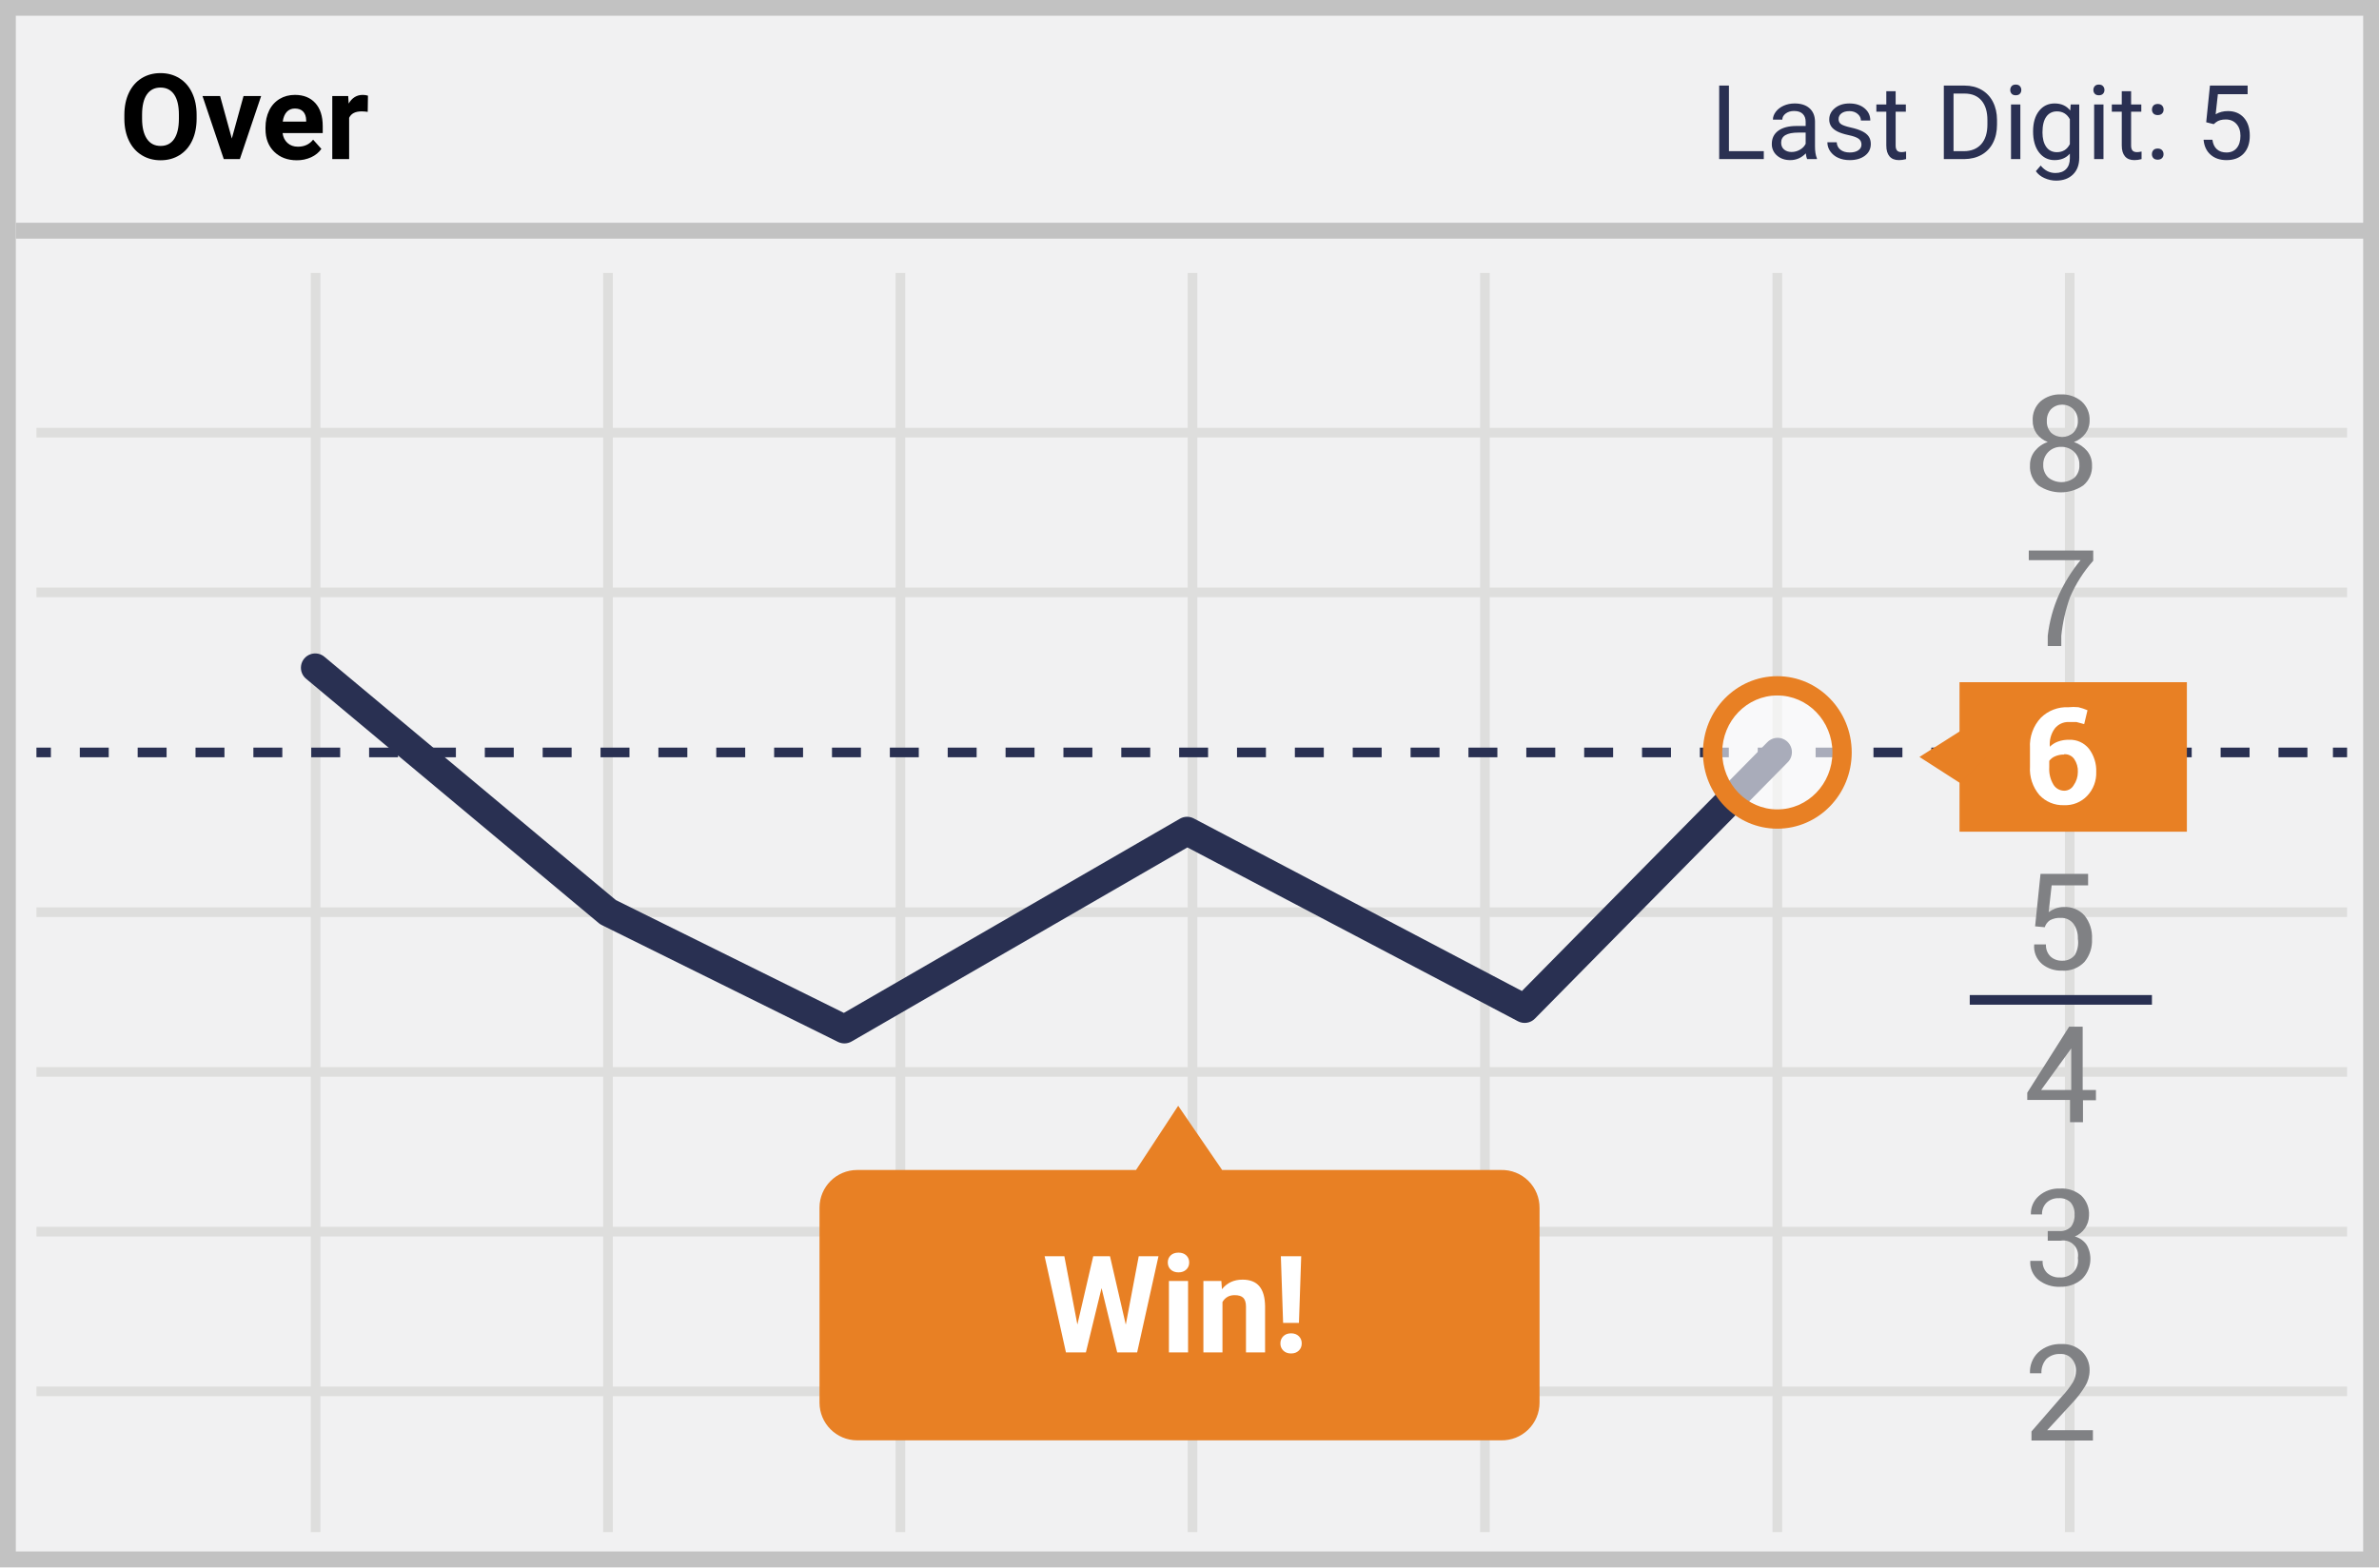
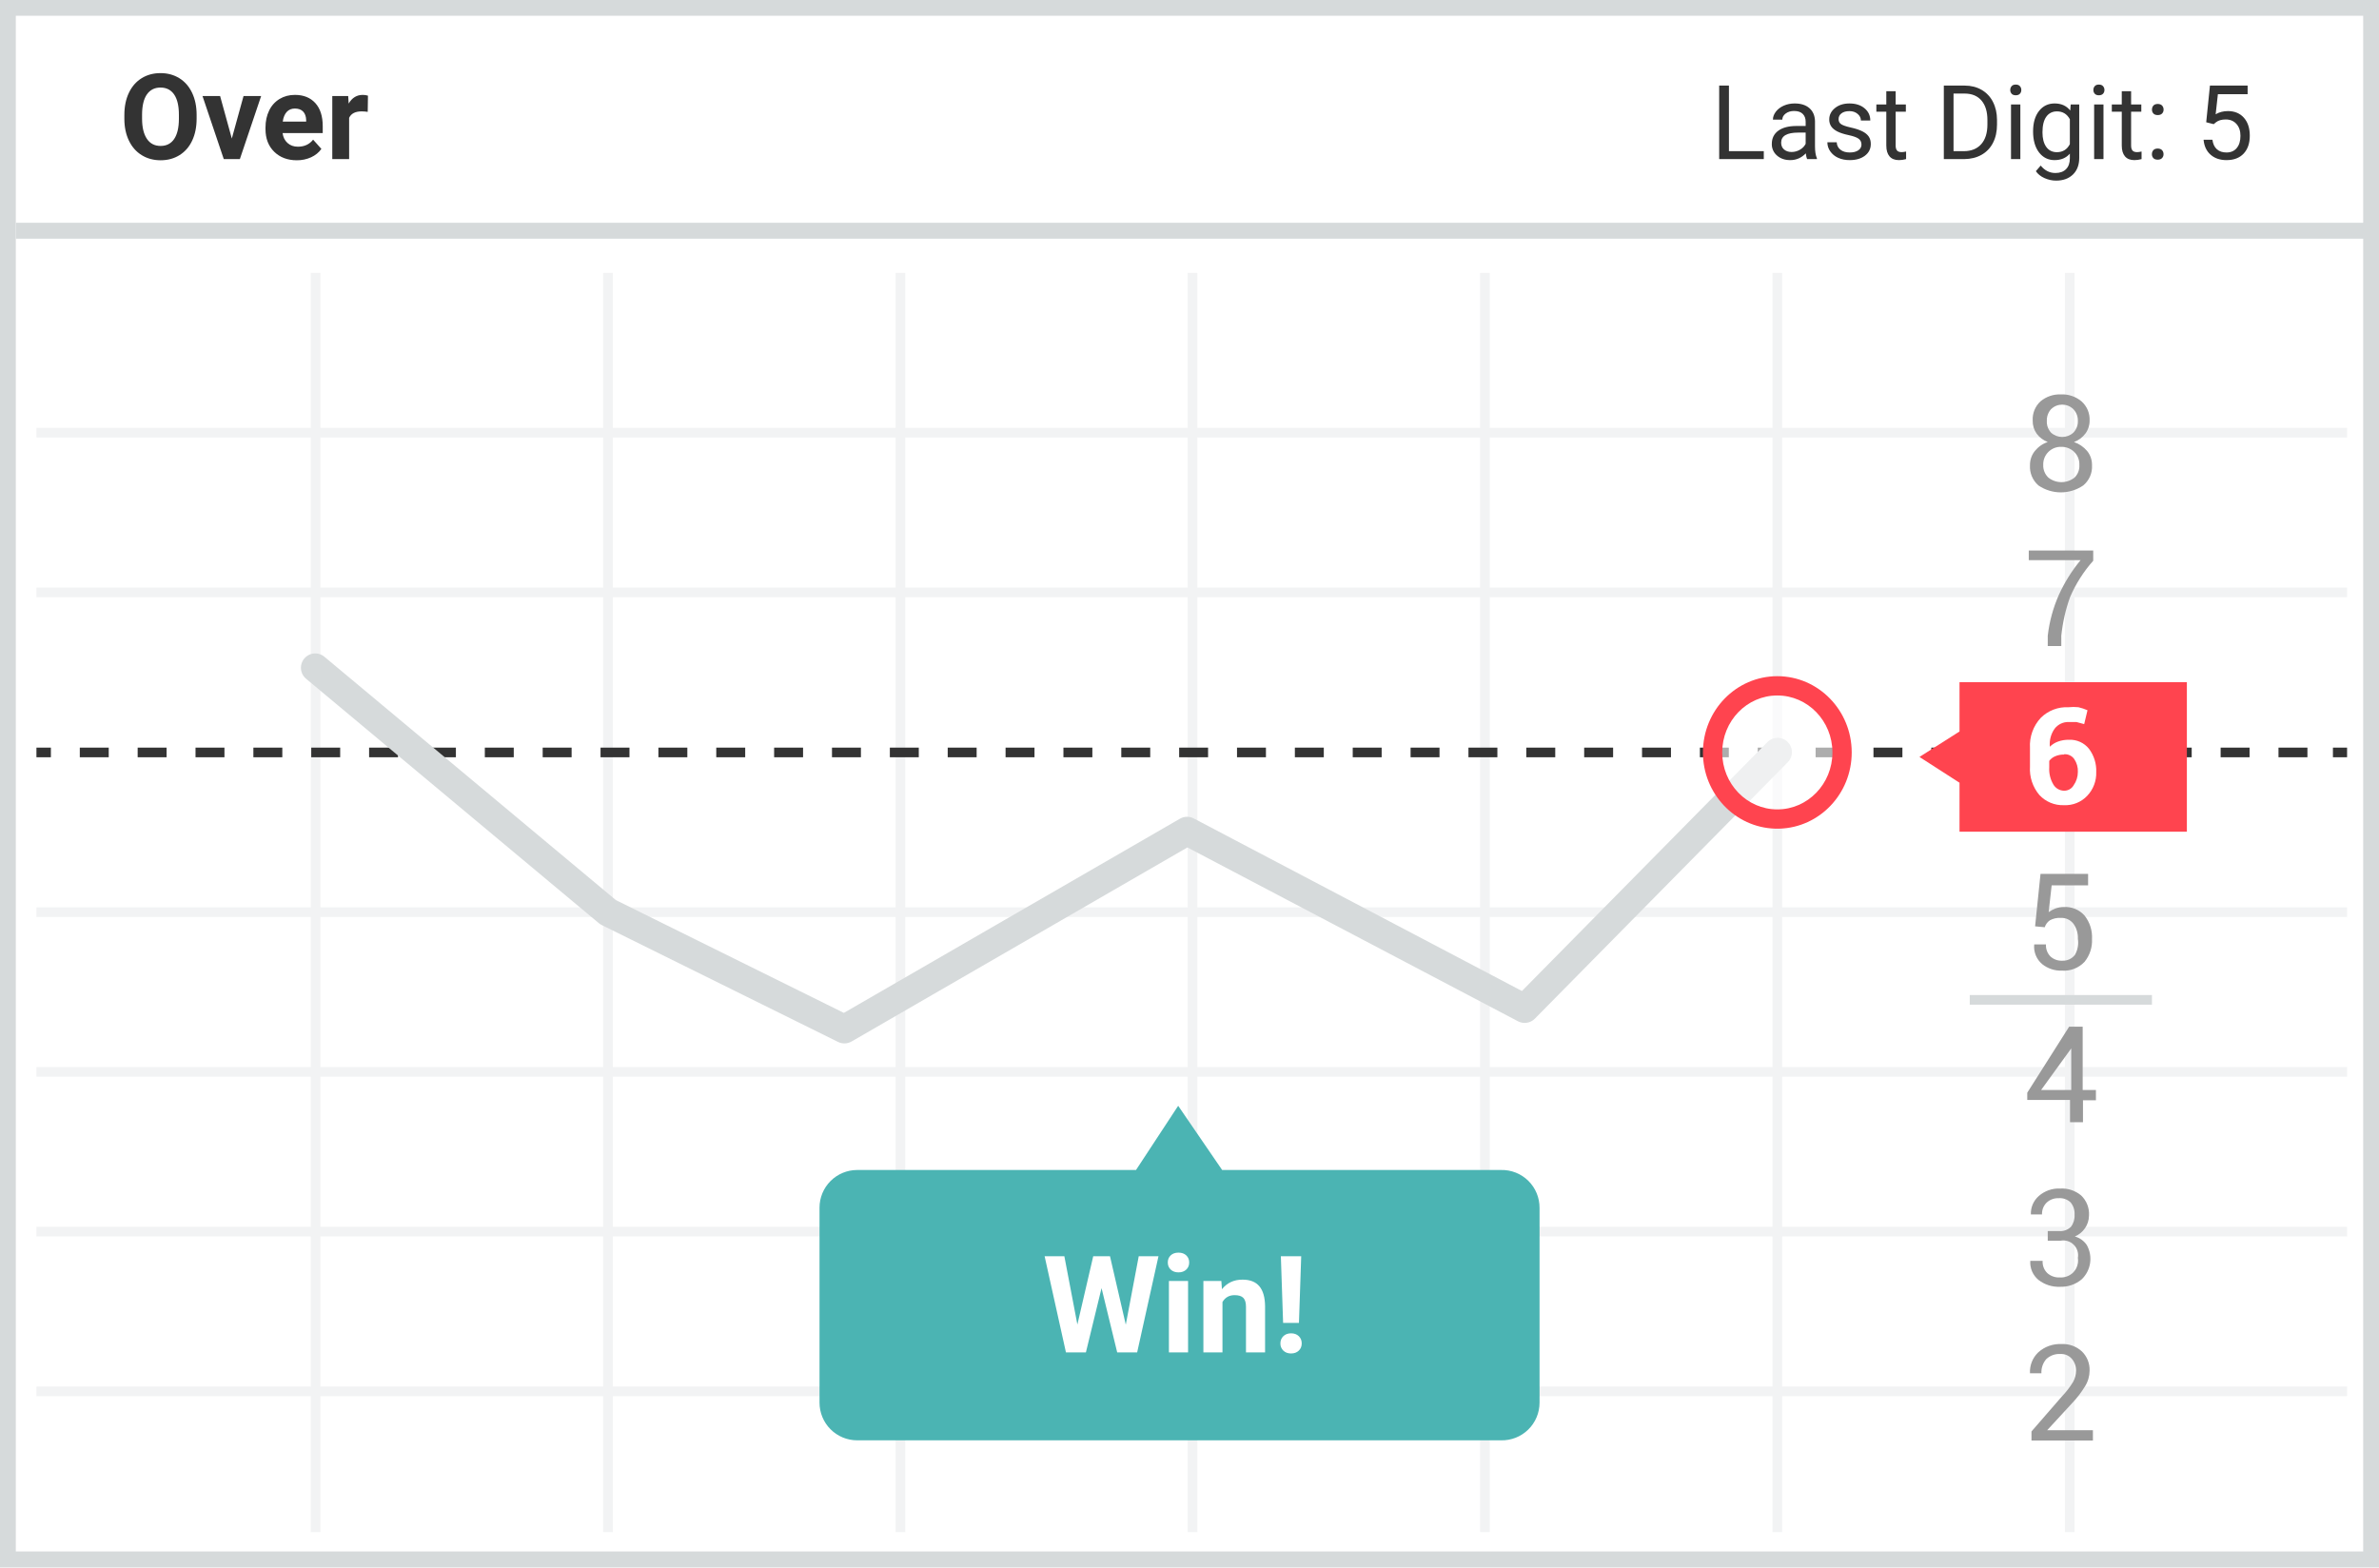
- <svg xmlns="http://www.w3.org/2000/svg" width="299" height="197">
-   <g fill-rule="nonzero" fill="none">
-     <path fill="#F1F1F2" d="M0 0h299v197H0z" />
-     <path d="M1.987 1.98v193.04h295.026V1.98H1.987zM299 0v197H0V0h299z" fill="#C2C2C2" />
-     <path d="M4.58 54.993v-1.212h290.408v1.212H4.58zm0 20.08V73.86h290.408v1.212H4.58zm0 60.274v-1.212h290.408v1.212H4.58zm0 20.078v-1.212h290.408v1.212H4.58zm0 20.08v-1.213h290.408v1.212H4.58zM39.059 34.307h1.212V192.59h-1.212V34.308zm36.75 0h1.212V192.59H75.81V34.308zm36.75 0h1.213V192.59h-1.212V34.308zm36.713 0h1.212V192.59h-1.212V34.308zm36.751 0h1.212V192.59h-1.212V34.308zm36.75 0h1.213V192.59h-1.213V34.308zm36.751 0h1.212V192.59h-1.212V34.308zM4.58 115.268v-1.212h290.408v1.212H4.58z" fill="#DEDEDD" />
-     <path fill="#293052" d="M4.58 95.189v-1.212h1.816v1.212zM10.03 95.189v-1.212h3.636v1.212H10.03zm7.272 0v-1.212h3.636v1.212h-3.636zm7.272 0v-1.212h3.636v1.212h-3.636zm7.272 0v-1.212h3.636v1.212h-3.636zm7.272 0v-1.212h3.636v1.212h-3.636zm7.272 0v-1.212h3.636v1.212H46.39zm7.272 0v-1.212h3.636v1.212h-3.636zm7.272 0v-1.212h3.636v1.212h-3.636zm7.272 0v-1.212h3.636v1.212h-3.636zm7.272 0v-1.212h3.636v1.212h-3.636zm7.272 0v-1.212h3.636v1.212H82.75zm7.273 0v-1.212h3.636v1.212h-3.636zm7.272 0v-1.212h3.636v1.212h-3.636zm7.272 0v-1.212h3.636v1.212h-3.636zm7.272 0v-1.212h3.636v1.212h-3.636zm7.272 0v-1.212h3.636v1.212h-3.636zm7.272 0v-1.212h3.636v1.212h-3.636zm7.272 0v-1.212h3.636v1.212h-3.636zm7.272 0v-1.212h3.636v1.212h-3.636zm7.272 0v-1.212h3.636v1.212H148.2zm7.272 0v-1.212h3.636v1.212h-3.636zm7.272 0v-1.212h3.636v1.212h-3.636zm7.272 0v-1.212h3.636v1.212h-3.636zm7.272 0v-1.212h3.636v1.212h-3.636zm7.272 0v-1.212h3.636v1.212h-3.636zm7.272 0v-1.212h3.637v1.212h-3.637zm7.273 0v-1.212h3.636v1.212h-3.636zm7.272 0v-1.212h3.636v1.212h-3.636zm7.272 0v-1.212h3.636v1.212h-3.636zm7.272 0v-1.212h3.636v1.212h-3.636zm7.272 0v-1.212h3.636v1.212h-3.636zm7.272 0v-1.212h3.636v1.212h-3.636zm7.272 0v-1.212h3.636v1.212h-3.636zm7.272 0v-1.212h3.636v1.212h-3.636zm7.272 0v-1.212h3.636v1.212h-3.636zm7.272 0v-1.212h3.636v1.212h-3.636zm7.272 0v-1.212h3.636v1.212h-3.636zm7.272 0v-1.212h3.636v1.212h-3.636zm7.272 0v-1.212h3.636v1.212h-3.636zM293.21 95.189v-1.212h1.778v1.212z" />
-     <path fill="#C2C2C2" d="M2 30v-2h296v2z" />
-     <path d="M191.281 124.571l30.817-31.251a1.8 1.8 0 1 1 2.563 2.526l-31.755 32.202a1.8 1.8 0 0 1-2.118.33l-41.55-21.853-42.212 24.394a1.8 1.8 0 0 1-1.698.054l-29.71-14.699a1.8 1.8 0 0 1-.356-.231l-36.75-30.687a1.8 1.8 0 1 1 2.306-2.762l36.587 30.55 28.655 14.177 42.237-24.408a1.8 1.8 0 0 1 1.738-.035l41.246 21.693z" fill="#293052" />
-     <path d="M255.777 116.442l.682-6.592h5.98v1.44h-4.58l-.378 3.372c.257-.186.537-.339.832-.455a3.1 3.1 0 0 1 1.06-.19 3.216 3.216 0 0 1 2.612 1.061 4.36 4.36 0 0 1 .946 2.955 4.208 4.208 0 0 1-.946 2.88 3.556 3.556 0 0 1-2.801 1.098 3.782 3.782 0 0 1-2.536-.833 2.88 2.88 0 0 1-.984-2.463h1.476a2.009 2.009 0 0 0 .568 1.516c.402.366.933.557 1.476.53a1.892 1.892 0 0 0 1.59-.72 3.11 3.11 0 0 0 .378-2.045 2.995 2.995 0 0 0-.568-1.895 1.892 1.892 0 0 0-1.59-.72 2.534 2.534 0 0 0-1.362.304c-.305.21-.532.517-.643.871l-1.212-.114zm6.018 20.572h1.628v1.288h-1.628v2.765h-1.627v-2.803h-5.375v-.91l5.261-8.296h1.703v7.956h.038zm-5.26 0h3.784v-5.645.417l-3.785 5.228zm.832 17.73h1.4a1.891 1.891 0 0 0 1.514-.53c.328-.435.49-.973.455-1.516a2.199 2.199 0 0 0-.492-1.553 1.967 1.967 0 0 0-1.514-.53 2.08 2.08 0 0 0-1.514.567 1.971 1.971 0 0 0-.568 1.478h-1.4a2.918 2.918 0 0 1 .984-2.311 3.783 3.783 0 0 1 2.687-.947 3.782 3.782 0 0 1 2.65.871 3.222 3.222 0 0 1 .983 2.539 2.88 2.88 0 0 1-1.779 2.614c.622.17 1.16.56 1.514 1.098a3.564 3.564 0 0 1-.643 4.281 4.01 4.01 0 0 1-2.725.947 4.123 4.123 0 0 1-2.725-.871 2.843 2.843 0 0 1-1.022-2.387h1.552c-.037.563.17 1.115.567 1.516a2.194 2.194 0 0 0 1.59.568 2.232 2.232 0 0 0 1.627-.568 2.16 2.16 0 0 0 .644-1.895 1.857 1.857 0 0 0-2.157-2.159h-1.628v-1.212zm5.715 26.33h-7.759v-1.137l3.785-4.357a11.06 11.06 0 0 0 1.438-1.856c.241-.429.371-.91.379-1.402a2.237 2.237 0 0 0-.53-1.515 1.74 1.74 0 0 0-1.4-.606 2.383 2.383 0 0 0-1.817.644 2.54 2.54 0 0 0-.606 1.78h-1.438a3.373 3.373 0 0 1 1.022-2.614 4.047 4.047 0 0 1 2.952-1.06 3.518 3.518 0 0 1 2.574.947c.632.63.975 1.494.946 2.386a3.791 3.791 0 0 1-.568 1.97 12.652 12.652 0 0 1-1.627 2.122l-3.142 3.41h5.753v1.287h.038zm0-110.586a16.86 16.86 0 0 0-2.914 4.584 20.55 20.55 0 0 0-1.098 4.85v1.288h-1.703v-1.288a17.63 17.63 0 0 1 1.4-5.153 19.627 19.627 0 0 1 2.726-4.357h-6.51V69.2h8.1v1.288zm-.454-17.616a2.654 2.654 0 0 1-.53 1.629 3.104 3.104 0 0 1-1.438 1.06 3.785 3.785 0 0 1 1.665 1.137c.404.505.618 1.135.606 1.78a3.07 3.07 0 0 1-1.098 2.54 4.992 4.992 0 0 1-5.64 0 3.108 3.108 0 0 1-1.059-2.54 2.805 2.805 0 0 1 .606-1.78 3.52 3.52 0 0 1 1.627-1.136 3.028 3.028 0 0 1-1.4-1.061 2.73 2.73 0 0 1-.492-1.63 3.07 3.07 0 0 1 .984-2.424c.72-.599 1.637-.91 2.573-.871a3.782 3.782 0 0 1 2.574.871 3.032 3.032 0 0 1 1.022 2.425zm-1.287 5.569a2.16 2.16 0 0 0-.643-1.63 2.27 2.27 0 0 0-1.628-.643 2.198 2.198 0 0 0-2.27 2.273c-.025.598.21 1.178.643 1.591a2.647 2.647 0 0 0 3.293 0c.423-.417.644-.998.605-1.591zm-.19-5.531a2.047 2.047 0 0 0-.567-1.478 2.005 2.005 0 0 0-2.8 0 2.085 2.085 0 0 0-.53 1.478c-.031.544.16 1.077.53 1.477a2.08 2.08 0 0 0 2.8 0c.384-.394.589-.928.568-1.477z" fill="#808184" />
-     <path d="M188.65 147.07h-35.047l-5.526-8.07-5.299 8.07h-35.047a4.733 4.733 0 0 0-4.731 4.735v24.511a4.733 4.733 0 0 0 4.731 4.736h80.92a4.729 4.729 0 0 0 3.418-1.346 4.738 4.738 0 0 0 1.426-3.39v-24.473a4.738 4.738 0 0 0-1.412-3.414 4.729 4.729 0 0 0-3.433-1.36z" fill="#E88024" />
-     <ellipse cx="8.43" cy="8.448" rx="8.137" ry="8.373" opacity=".6" transform="translate(214.95 86.135)" fill="#FFF" />
-     <path d="M223.38 104.167c-5.172 0-9.35-4.298-9.35-9.584s4.178-9.585 9.35-9.585c5.17 0 9.349 4.3 9.349 9.585 0 5.286-4.178 9.584-9.35 9.584zm0-2.424c3.816 0 6.925-3.198 6.925-7.16s-3.109-7.16-6.926-7.16c-3.816 0-6.925 3.198-6.925 7.16s3.109 7.16 6.925 7.16zM246.278 85.756h28.575v18.79h-28.575z" fill="#E88024" />
-     <path d="M259.979 88.9a5.71 5.71 0 0 1 1.249 0c.389.092.769.218 1.135.379l-.416 1.743-.984-.265h-.984a2.157 2.157 0 0 0-1.741.833 3.336 3.336 0 0 0-.606 2.273 2.763 2.763 0 0 1 1.022-.644c.448-.163.923-.24 1.4-.227a3.027 3.027 0 0 1 2.498 1.136c.63.839.951 1.87.909 2.917a4.132 4.132 0 0 1-1.136 2.993 3.783 3.783 0 0 1-2.914 1.175 4.01 4.01 0 0 1-3.104-1.288 5.042 5.042 0 0 1-1.173-3.562v-2.348a5.117 5.117 0 0 1 1.363-3.789 4.615 4.615 0 0 1 3.482-1.326zm-.568 5.948a2.723 2.723 0 0 0-1.136.227 1.741 1.741 0 0 0-.719.569v.795c-.05.77.134 1.536.53 2.198.291.473.808.76 1.363.757a1.362 1.362 0 0 0 1.173-.682 2.92 2.92 0 0 0 .53-1.667c.03-.578-.13-1.15-.454-1.629a1.438 1.438 0 0 0-1.287-.606v.038z" fill="#FFF" />
-     <path fill="#E88024" d="M249.76 95.151l-3.331 3.334-5.185-3.334 5.185-3.296z" />
-     <path fill="#293052" d="M247.564 126.292v-1.212h22.899v1.212z" />
-     <path d="M217.298 19.003h4.38V20h-5.605v-9.242h1.225v8.245zm9.826.997c-.068-.135-.123-.377-.165-.724-.546.567-1.198.851-1.955.851-.677 0-1.233-.192-1.666-.575a1.859 1.859 0 0 1-.651-1.456c0-.715.272-1.27.816-1.667.543-.395 1.308-.593 2.294-.593h1.143v-.54c0-.41-.123-.737-.368-.98-.246-.244-.607-.365-1.086-.365-.419 0-.77.105-1.053.317-.284.212-.426.468-.426.768h-1.18c0-.343.121-.674.365-.993.243-.32.573-.573.99-.759.417-.186.875-.28 1.374-.28.791 0 1.411.199 1.86.594.449.396.681.94.698 1.635v3.161c0 .63.08 1.132.241 1.504V20h-1.231zm-1.949-.895c.368 0 .718-.095 1.048-.286.33-.19.569-.438.717-.742v-1.41h-.92c-1.44 0-2.159.422-2.159 1.264 0 .368.123.656.368.863.246.207.561.311.946.311zm8.78-.927c0-.317-.12-.564-.36-.74-.239-.175-.655-.326-1.25-.453s-1.066-.28-1.416-.457c-.349-.178-.607-.39-.774-.635a1.518 1.518 0 0 1-.25-.876c0-.563.237-1.039.713-1.428.476-.39 1.085-.584 1.825-.584.779 0 1.41.2 1.895.603.485.402.727.916.727 1.542h-1.18c0-.321-.137-.598-.41-.831-.273-.233-.617-.35-1.032-.35-.427 0-.761.094-1.003.28a.88.88 0 0 0-.361.73c0 .284.112.497.336.641.224.144.63.282 1.216.413.586.13 1.06.287 1.425.47.364.181.633.4.809.656.176.256.263.569.263.937 0 .613-.245 1.105-.736 1.476-.49.37-1.128.555-1.91.555-.55 0-1.037-.097-1.46-.292a2.374 2.374 0 0 1-.994-.816 1.966 1.966 0 0 1-.359-1.133h1.175c.02.394.179.706.473.937.294.23.682.345 1.164.345.445 0 .801-.09 1.07-.27.269-.18.403-.42.403-.72zm4.296-6.71v1.664h1.283v.908h-1.283v4.259c0 .275.058.481.172.619.114.137.309.206.584.206.135 0 .321-.025.558-.076V20c-.308.085-.609.127-.9.127-.526 0-.921-.159-1.188-.476-.267-.318-.4-.768-.4-1.352v-4.26h-1.25v-.907h1.25v-1.663h1.174zM244.307 20v-9.242h2.609c.804 0 1.515.178 2.133.533a3.606 3.606 0 0 1 1.431 1.517c.337.656.507 1.41.511 2.26v.59c0 .872-.168 1.636-.504 2.292a3.55 3.55 0 0 1-1.441 1.51c-.625.352-1.351.532-2.18.54h-2.559zm1.219-8.24v7.243h1.282c.94 0 1.67-.292 2.193-.876.523-.584.784-1.415.784-2.494v-.54c0-1.05-.246-1.865-.74-2.447-.492-.582-1.192-.877-2.097-.885h-1.422zm8.398 8.24h-1.174v-6.868h1.174V20zm-1.27-8.69c0-.19.058-.351.175-.482.116-.132.289-.197.517-.197.229 0 .402.065.52.197a.694.694 0 0 1 .178.482c0 .19-.059.35-.177.476-.119.127-.292.19-.52.19-.23 0-.402-.063-.518-.19a.678.678 0 0 1-.175-.476zm2.87 5.199c0-1.07.247-1.922.742-2.555.495-.633 1.151-.95 1.968-.95.838 0 1.492.297 1.961.89l.057-.762h1.073v6.703c0 .889-.263 1.589-.79 2.101s-1.235.768-2.123.768c-.495 0-.98-.106-1.454-.317-.474-.212-.836-.502-1.085-.87l.609-.704c.504.622 1.12.933 1.847.933.571 0 1.017-.161 1.336-.483.32-.321.48-.774.48-1.358v-.59c-.47.541-1.111.812-1.924.812-.804 0-1.454-.324-1.952-.971-.497-.648-.746-1.53-.746-2.647zm1.18.133c0 .775.159 1.383.476 1.825.318.442.762.663 1.333.663.74 0 1.285-.336 1.632-1.009v-3.136c-.36-.656-.9-.984-1.62-.984-.57 0-1.017.223-1.338.667-.322.444-.483 1.102-.483 1.974zM264.372 20h-1.174v-6.868h1.174V20zm-1.27-8.69c0-.19.059-.351.175-.482.116-.132.289-.197.517-.197.229 0 .402.065.52.197a.694.694 0 0 1 .179.482c0 .19-.06.35-.178.476-.119.127-.292.19-.52.19-.23 0-.402-.063-.518-.19a.678.678 0 0 1-.174-.476zm4.742.159v1.663h1.282v.908h-1.282v4.259c0 .275.057.481.172.619.114.137.309.206.584.206.135 0 .321-.025.558-.076V20c-.309.085-.61.127-.901.127-.525 0-.92-.159-1.187-.476-.267-.318-.4-.768-.4-1.352v-4.26h-1.25v-.907h1.25v-1.663h1.174zm2.615 7.915c0-.203.06-.372.181-.508.121-.135.302-.203.543-.203.241 0 .424.068.55.203a.72.72 0 0 1 .186.508.681.681 0 0 1-.187.489c-.125.131-.308.197-.549.197-.241 0-.422-.066-.543-.197a.695.695 0 0 1-.18-.489zm.007-5.605c0-.203.06-.372.18-.508.121-.135.302-.203.543-.203.242 0 .425.068.55.203a.72.72 0 0 1 .187.508.681.681 0 0 1-.187.49c-.125.13-.308.196-.55.196-.24 0-.422-.066-.542-.197a.695.695 0 0 1-.181-.489zm6.817 1.587l.47-4.608h4.735v1.085h-3.738l-.28 2.52c.453-.266.967-.4 1.543-.4.842 0 1.51.279 2.006.835.495.557.742 1.309.742 2.257 0 .952-.257 1.702-.771 2.25s-1.233.822-2.155.822c-.817 0-1.483-.226-2-.68-.516-.452-.81-1.078-.882-1.878h1.111c.072.529.26.928.565 1.196.305.27.707.403 1.206.403.546 0 .974-.186 1.285-.558.311-.373.467-.887.467-1.543 0-.617-.168-1.114-.505-1.488-.336-.375-.784-.562-1.342-.562-.512 0-.914.112-1.206.337l-.311.253-.94-.24z" fill="#2A3052" />
-     <path d="M141.492 166.514l1.627-8.6h2.482L142.92 170h-2.507l-1.967-8.085-1.967 8.085h-2.507l-2.681-12.086h2.481l1.636 8.583 1.992-8.583h2.108l1.984 8.6zM149.32 170h-2.407v-8.981h2.407V170zm-2.549-11.306c0-.36.12-.655.362-.888.24-.232.568-.348.983-.348.41 0 .736.116.98.348.243.233.365.529.365.888 0 .366-.123.664-.37.897-.246.232-.57.348-.975.348-.404 0-.729-.116-.975-.348-.246-.233-.37-.531-.37-.897zm6.732 2.325l.075 1.037c.642-.802 1.503-1.203 2.582-1.203.951 0 1.66.279 2.125.838.465.559.702 1.394.714 2.507V170h-2.4v-5.744c0-.51-.11-.879-.331-1.108-.222-.23-.59-.345-1.104-.345-.676 0-1.182.288-1.52.864V170h-2.398v-8.981h2.257zm9.754 5.27h-1.992l-.283-8.375h2.557l-.282 8.376zm-.996 1.312c.404 0 .729.12.975.357.246.238.37.542.37.913 0 .365-.124.667-.37.905s-.571.357-.975.357c-.399 0-.721-.12-.967-.357a1.204 1.204 0 0 1-.37-.905c0-.365.123-.668.37-.909.246-.24.568-.36.967-.36z" fill="#FFF" />
-     <path d="M24.712 14.91c0 1.05-.186 1.97-.557 2.76-.37.792-.902 1.402-1.593 1.832-.69.43-1.483.644-2.376.644-.884 0-1.673-.212-2.366-.637-.694-.425-1.23-1.031-1.612-1.82-.38-.788-.573-1.695-.578-2.72v-.528c0-1.05.19-1.974.568-2.772.378-.799.913-1.411 1.604-1.839.69-.427 1.48-.64 2.369-.64.889 0 1.678.213 2.37.64.69.428 1.225 1.04 1.603 1.839.379.798.568 1.72.568 2.765v.476zm-2.227-.484c0-1.118-.2-1.968-.6-2.549-.4-.58-.972-.871-1.714-.871-.737 0-1.306.287-1.707.86-.4.574-.603 1.415-.608 2.524v.52c0 1.089.2 1.933.601 2.534.4.6.977.9 1.729.9.737 0 1.303-.289 1.699-.867.395-.579.595-1.422.6-2.53v-.52zm6.65 2.989l1.473-5.34h2.212L30.146 20h-2.021l-2.673-7.925h2.212l1.472 5.34zm8.167 2.731c-1.162 0-2.108-.356-2.838-1.069s-1.095-1.662-1.095-2.849v-.205c0-.796.154-1.508.462-2.135a3.386 3.386 0 0 1 1.307-1.45c.564-.34 1.207-.51 1.93-.51 1.084 0 1.937.343 2.56 1.026.622.684.934 1.653.934 2.908v.864h-5.047c.068.518.275.933.619 1.245.344.313.78.469 1.307.469.816 0 1.453-.295 1.912-.886l1.04 1.164c-.317.45-.747.8-1.289 1.051a4.23 4.23 0 0 1-1.802.377zm-.241-6.503c-.42 0-.76.141-1.022.424-.261.284-.429.689-.502 1.216h2.944v-.168c-.01-.469-.136-.832-.38-1.088-.245-.256-.591-.384-1.04-.384zm9.155.417a5.75 5.75 0 0 0-.762-.059c-.8 0-1.326.271-1.575.813V20h-2.116v-7.925h2l.058.945c.425-.728 1.013-1.091 1.765-1.091.234 0 .454.031.66.095l-.03 2.036z" fill="#000" />
+ <svg xmlns="http://www.w3.org/2000/svg" width="299" height="197" viewBox="0 0 299 197">
+   <g fill="none">
+     <path fill="#FFF" d="M0 0L299 0 299 197 0 197z" />
+     <path fill="#D6DADB" d="M1.987 1.98v193.04h295.026V1.98H1.987zM299 0v197H0V0h299z" />
+     <path fill="#F2F3F4" d="M4.58 54.993v-1.212h290.408v1.212H4.58zm0 20.08V73.86h290.408v1.212H4.58v.001zm0 60.274v-1.212h290.408v1.212H4.58zm0 20.078v-1.212h290.408v1.212H4.58zm0 20.08v-1.213h290.408v1.212H4.58v.001zM39.059 34.307h1.212V192.59h-1.212V34.307zm36.75 0h1.212V192.59H75.81V34.307h-.001zm36.75 0h1.213V192.59h-1.212V34.307h-.001zm36.713 0h1.212V192.59h-1.212V34.307zm36.751 0h1.212V192.59h-1.212V34.307zm36.75 0h1.213V192.59h-1.213V34.307zm36.751 0h1.212V192.59h-1.212V34.307zM4.58 115.268v-1.212h290.408v1.212H4.58z" />
+     <path fill="#333" d="M4.58 95.189v-1.212h1.816v1.212H4.58zm5.45 0v-1.212h3.636v1.212H10.03zm7.272 0v-1.212h3.636v1.212h-3.636zm7.272 0v-1.212h3.636v1.212h-3.636zm7.272 0v-1.212h3.636v1.212h-3.636zm7.272 0v-1.212h3.636v1.212h-3.636zm7.272 0v-1.212h3.636v1.212H46.39zm7.272 0v-1.212h3.636v1.212h-3.636zm7.272 0v-1.212h3.636v1.212h-3.636zm7.272 0v-1.212h3.636v1.212h-3.636zm7.272 0v-1.212h3.636v1.212h-3.636zm7.272 0v-1.212h3.636v1.212H82.75zm7.273 0v-1.212h3.636v1.212h-3.636zm7.272 0v-1.212h3.636v1.212h-3.636zm7.272 0v-1.212h3.636v1.212h-3.636zm7.272 0v-1.212h3.636v1.212h-3.636zm7.272 0v-1.212h3.636v1.212h-3.636zm7.272 0v-1.212h3.636v1.212h-3.636zm7.272 0v-1.212h3.636v1.212h-3.636zm7.272 0v-1.212h3.636v1.212h-3.636zm7.272 0v-1.212h3.636v1.212H148.199zm7.272 0v-1.212h3.636v1.212h-3.636zm7.272 0v-1.212h3.636v1.212h-3.636zm7.272 0v-1.212h3.636v1.212h-3.636zm7.272 0v-1.212h3.636v1.212h-3.636zm7.272 0v-1.212h3.636v1.212h-3.636zm7.272 0v-1.212h3.637v1.212h-3.637zm7.273 0v-1.212h3.636v1.212h-3.636zm7.272 0v-1.212h3.636v1.212h-3.636zm7.272 0v-1.212h3.636v1.212h-3.636zm7.272 0v-1.212h3.636v1.212h-3.636zm7.272 0v-1.212h3.636v1.212h-3.636zm7.272 0v-1.212h3.636v1.212h-3.636zm7.272 0v-1.212h3.636v1.212h-3.636zm7.272 0v-1.212h3.636v1.212h-3.636zm7.272 0v-1.212h3.636v1.212h-3.636zm7.272 0v-1.212h3.636v1.212h-3.636zm7.272 0v-1.212h3.636v1.212h-3.636zm7.272 0v-1.212h3.636v1.212h-3.636zm7.272 0v-1.212h3.636v1.212h-3.636zm6.842 0v-1.212h1.778v1.212h-1.778z" />
+     <path fill="#D6DADB" d="M2 30L2 28 298 28 298 30zM40.818 82.594l36.587 30.55 28.655 14.177 42.237-24.408c.535-.31 1.191-.322 1.738-.035l41.246 21.693 30.817-31.251c.447-.48 1.118-.678 1.754-.52.636.16 1.135.651 1.303 1.285.168.633-.021 1.308-.494 1.761l-31.755 32.202c-.556.564-1.416.698-2.118.33l-41.55-21.853-42.212 24.394c-.521.3-1.159.321-1.698.054l-29.71-14.699c-.127-.063-.247-.14-.356-.231l-36.75-30.687c-.518-.404-.774-1.059-.669-1.707.106-.649.556-1.189 1.176-1.408.619-.22 1.309-.084 1.799.353zm229.645 42.486v1.212h-22.899v-1.212h22.899z" />
+     <path fill="#999" d="M255.777 116.442l.682-6.592h5.98v1.44h-4.58l-.378 3.372c.257-.186.537-.339.832-.455.34-.125.698-.189 1.06-.19.988-.067 1.951.324 2.612 1.061.667.836 1.004 1.887.946 2.955.053 1.044-.284 2.07-.946 2.88-.725.762-1.75 1.164-2.801 1.098-.918.04-1.82-.256-2.536-.833-.709-.612-1.076-1.53-.984-2.463h1.476c-.032.563.174 1.113.568 1.516.402.366.933.557 1.476.53.616.033 1.209-.235 1.59-.72.357-.618.49-1.34.378-2.045.03-.678-.17-1.346-.568-1.895-.381-.485-.974-.753-1.59-.72-.474-.028-.945.077-1.362.304-.305.21-.532.517-.643.871l-1.212-.114zm6.018 20.572h1.628v1.288h-1.628v2.765h-1.627v-2.803h-5.375v-.91l5.261-8.296h1.703v7.956h.038zm-5.26 0h3.784v-5.645.417l-3.785 5.228h.001zm.832 17.73h1.4c.558.057 1.113-.137 1.514-.53.328-.435.49-.973.455-1.516.04-.562-.135-1.117-.492-1.553-.406-.384-.957-.576-1.514-.53-.56-.023-1.106.182-1.514.567-.388.392-.594.928-.568 1.478h-1.4c-.037-.88.324-1.728.984-2.311.738-.654 1.702-.994 2.687-.947.962-.058 1.91.254 2.65.871.687.66 1.047 1.589.983 2.539-.019 1.148-.718 2.175-1.779 2.614.622.17 1.16.56 1.514 1.098.776 1.409.513 3.163-.643 4.281-.76.643-1.73.98-2.725.947-.983.044-1.95-.265-2.725-.871-.705-.585-1.086-1.473-1.022-2.387h1.552c-.037.563.17 1.115.567 1.516.433.394 1.005.598 1.59.568.597.036 1.183-.168 1.627-.568.512-.488.753-1.196.644-1.895.109-.599-.083-1.213-.513-1.644-.43-.43-1.045-.623-1.644-.515h-1.628v-1.212zm5.715 26.33h-7.759v-1.137l3.785-4.357c.544-.566 1.026-1.188 1.438-1.856.241-.429.371-.91.379-1.402.017-.553-.172-1.093-.53-1.515-.349-.407-.865-.63-1.4-.606-.67-.05-1.33.183-1.817.644-.422.494-.64 1.131-.606 1.78h-1.438c-.055-.978.318-1.933 1.022-2.614.802-.736 1.866-1.118 2.952-1.06.95-.046 1.88.296 2.574.947.632.63.975 1.494.946 2.386-.005.696-.201 1.378-.568 1.97-.466.763-1.011 1.474-1.627 2.122l-3.142 3.41h5.753v1.287h.038v.001zm0-110.586c-1.213 1.36-2.197 2.909-2.914 4.584-.561 1.566-.93 3.195-1.098 4.85v1.288h-1.703v-1.288c.202-1.779.674-3.516 1.4-5.153.714-1.566 1.63-3.03 2.726-4.357h-6.51V69.2h8.1v1.288h-.001zm-.454-17.616c.008.587-.178 1.16-.53 1.629-.365.487-.865.855-1.438 1.06.648.221 1.223.614 1.665 1.137.404.505.618 1.135.606 1.78.058.973-.35 1.916-1.098 2.54-1.7 1.164-3.94 1.164-5.64 0-.729-.636-1.12-1.575-1.059-2.54-.009-.645.205-1.274.606-1.78.422-.527.987-.921 1.627-1.136-.561-.208-1.048-.577-1.4-1.061-.334-.477-.506-1.048-.492-1.63-.05-.914.31-1.803.984-2.424.72-.599 1.637-.91 2.573-.871.936-.039 1.854.272 2.574.871.692.61 1.068 1.503 1.022 2.425zm-1.287 5.569c.026-.61-.208-1.202-.643-1.63-.435-.423-1.021-.655-1.628-.643-.609-.02-1.198.213-1.629.644-.43.43-.662 1.02-.641 1.629-.025.598.21 1.178.643 1.591.964.766 2.329.766 3.293 0 .423-.417.644-.998.605-1.591zm-.19-5.531c.017-.549-.187-1.081-.567-1.478-.779-.76-2.021-.76-2.8 0-.363.405-.553.935-.53 1.478-.031.544.16 1.077.53 1.477.794.722 2.006.722 2.8 0 .384-.394.589-.928.568-1.477h-.001z" />
+     <path fill="#4BB4B3" d="M188.65 147.07h-35.047l-5.526-8.07-5.299 8.07h-35.047c-1.255 0-2.459.5-3.346 1.388-.887.888-1.385 2.092-1.385 3.347v24.511c0 1.255.497 2.46 1.384 3.348.888.888 2.092 1.387 3.347 1.388h80.92c1.274.03 2.507-.455 3.418-1.346.912-.892 1.426-2.114 1.426-3.39v-24.473c.01-1.282-.499-2.514-1.412-3.414-.913-.9-2.152-1.39-3.433-1.36v.001z" />
+     <ellipse cx="223.38" cy="94.583" fill="#FFF" opacity=".6" rx="8.137" ry="8.373" />
+     <path fill="#FF444F" d="M274.853 85.756v18.79h-28.575v-6.157l-5.034-3.238 5.034-3.202v-6.193h28.575zm-51.473-.758c5.17 0 9.349 4.3 9.349 9.585 0 5.195-4.035 9.435-9.083 9.58l-.267.004-.266-.004c-5.048-.145-9.083-4.385-9.083-9.58 0-5.286 4.178-9.585 9.35-9.585zm-.001 2.425c-3.816 0-6.925 3.198-6.925 7.16s3.109 7.16 6.925 7.16h.001c3.816 0 6.925-3.198 6.925-7.16s-3.109-7.16-6.926-7.16z" />
+     <path fill="#FFF" d="M259.979 88.9c.415-.046.834-.046 1.249 0 .389.092.769.218 1.135.379l-.416 1.743-.984-.265h-.984c-.68-.012-1.324.297-1.741.833-.471.659-.687 1.467-.606 2.273.289-.287.638-.507 1.022-.644.448-.163.923-.24 1.4-.227.966-.042 1.895.38 2.498 1.136.63.839.951 1.87.909 2.917.039 1.11-.37 2.189-1.136 2.993-.755.796-1.818 1.224-2.914 1.175-1.173.046-2.308-.425-3.104-1.288-.834-.992-1.255-2.268-1.173-3.562v-2.348c-.083-1.396.41-2.765 1.363-3.789.923-.912 2.187-1.393 3.482-1.326zm-.568 5.948c-.39-.007-.778.07-1.136.227-.286.122-.534.318-.719.569v.795c-.05.77.134 1.536.53 2.198.291.473.808.76 1.363.757.484-.003.931-.262 1.173-.682.343-.488.528-1.07.53-1.667.03-.578-.13-1.15-.454-1.629-.292-.415-.781-.645-1.287-.606v.038z" />
+     <path fill="#333" d="M217.298 19.003h4.38V20h-5.605v-9.242h1.225v8.245zm9.826.997c-.068-.135-.123-.377-.165-.724-.546.567-1.198.851-1.955.851-.677 0-1.233-.192-1.666-.575-.425-.363-.664-.898-.651-1.456 0-.715.272-1.27.816-1.667.543-.395 1.308-.593 2.294-.593h1.143v-.54c0-.41-.123-.737-.368-.98-.246-.244-.607-.365-1.086-.365-.419 0-.77.105-1.053.317-.284.212-.426.468-.426.768h-1.18c0-.343.121-.674.365-.993.243-.32.573-.573.99-.759.417-.186.875-.28 1.374-.28.791 0 1.411.199 1.86.594.449.396.681.94.698 1.635v3.161c0 .63.08 1.132.241 1.504V20h-1.231zm-1.949-.895c.368 0 .718-.095 1.048-.286.33-.19.569-.438.717-.742v-1.41h-.92c-1.44 0-2.159.422-2.159 1.264 0 .368.123.656.368.863.246.207.561.311.946.311zm8.78-.927c0-.317-.12-.564-.36-.74-.239-.175-.655-.326-1.25-.453s-1.066-.28-1.416-.457c-.349-.178-.607-.39-.774-.635-.171-.26-.258-.565-.25-.876 0-.563.237-1.039.713-1.428.476-.39 1.085-.584 1.825-.584.779 0 1.41.2 1.895.603.485.402.727.916.727 1.542h-1.18c0-.321-.137-.598-.41-.831-.273-.233-.617-.35-1.032-.35-.427 0-.761.094-1.003.28-.232.17-.367.442-.361.73 0 .284.112.497.336.641.224.144.63.282 1.216.413.586.13 1.06.287 1.425.47.364.181.633.4.809.656.176.256.263.569.263.937 0 .613-.245 1.105-.736 1.476-.49.37-1.128.555-1.91.555-.55 0-1.037-.097-1.46-.292-.4-.175-.744-.458-.994-.816-.234-.332-.36-.727-.359-1.133h1.175c.02.394.179.706.473.937.294.23.682.345 1.164.345.445 0 .801-.09 1.07-.27.269-.18.403-.42.403-.72h.001zm4.296-6.71v1.664h1.283v.908h-1.283v4.259c0 .275.058.481.172.619.114.137.309.206.584.206.135 0 .321-.025.558-.076V20c-.308.085-.609.127-.9.127-.526 0-.921-.159-1.188-.476-.267-.318-.4-.768-.4-1.352v-4.26h-1.25v-.907h1.25v-1.663h1.174v-.001zM244.307 20v-9.242h2.609c.804 0 1.515.178 2.133.533.616.354 1.114.881 1.431 1.517.337.656.507 1.41.511 2.26v.59c0 .872-.168 1.636-.504 2.292-.318.636-.82 1.162-1.441 1.51-.625.352-1.351.532-2.18.54h-2.559zm1.219-8.24v7.243h1.282c.94 0 1.67-.292 2.193-.876.523-.584.784-1.415.784-2.494v-.54c0-1.05-.246-1.865-.74-2.447-.492-.582-1.192-.877-2.097-.885h-1.422v-.001zm8.398 8.24h-1.174v-6.868h1.174V20zm-1.27-8.69c0-.19.058-.351.175-.482.116-.132.289-.197.517-.197.229 0 .402.065.52.197.119.132.183.304.178.482 0 .19-.059.35-.177.476-.119.127-.292.19-.52.19-.23 0-.402-.063-.518-.19-.118-.13-.18-.3-.175-.476zm2.87 5.199c0-1.07.247-1.922.742-2.555.495-.633 1.151-.95 1.968-.95.838 0 1.492.297 1.961.89l.057-.762h1.073v6.703c0 .889-.263 1.589-.79 2.101s-1.235.768-2.123.768c-.495 0-.98-.106-1.454-.317-.474-.212-.836-.502-1.085-.87l.609-.704c.504.622 1.12.933 1.847.933.571 0 1.017-.161 1.336-.483.32-.321.48-.774.48-1.358v-.59c-.47.541-1.111.812-1.924.812-.804 0-1.454-.324-1.952-.971-.497-.648-.746-1.53-.746-2.647h.001zm1.18.133c0 .775.159 1.383.476 1.825.318.442.762.663 1.333.663.74 0 1.285-.336 1.632-1.009v-3.136c-.36-.656-.9-.984-1.62-.984-.57 0-1.017.223-1.338.667-.322.444-.483 1.102-.483 1.974zM264.372 20h-1.174v-6.868h1.174V20zm-1.27-8.69c0-.19.059-.351.175-.482.116-.132.289-.197.517-.197.229 0 .402.065.52.197.12.132.183.304.179.482 0 .19-.06.35-.178.476-.119.127-.292.19-.52.19-.23 0-.402-.063-.518-.19-.117-.13-.18-.3-.174-.476h-.001zm4.742.159v1.663h1.282v.908h-1.282v4.259c0 .275.057.481.172.619.114.137.309.206.584.206.135 0 .321-.025.558-.076V20c-.309.085-.61.127-.901.127-.525 0-.92-.159-1.187-.476-.267-.318-.4-.768-.4-1.352v-4.26h-1.25v-.907h1.25v-1.663h1.174zm2.615 7.915c0-.203.06-.372.181-.508.121-.135.302-.203.543-.203.241 0 .424.068.55.203.126.139.192.32.186.508.005.181-.062.357-.187.489-.125.131-.308.197-.549.197-.241 0-.422-.066-.543-.197-.121-.133-.186-.309-.18-.489h-.001zm.007-5.605c0-.203.06-.372.18-.508.121-.135.302-.203.543-.203.242 0 .425.068.55.203.126.139.193.32.187.508.006.182-.062.358-.187.49-.125.13-.308.196-.55.196-.24 0-.422-.066-.542-.197-.122-.133-.186-.309-.181-.489zm6.817 1.587l.47-4.608h4.735v1.085h-3.738l-.28 2.52c.453-.266.967-.4 1.543-.4.842 0 1.51.279 2.006.835.495.557.742 1.309.742 2.257 0 .952-.257 1.702-.771 2.25s-1.233.822-2.155.822c-.817 0-1.483-.226-2-.68-.516-.452-.81-1.078-.882-1.878h1.111c.072.529.26.928.565 1.196.305.27.707.403 1.206.403.546 0 .974-.186 1.285-.558.311-.373.467-.887.467-1.543 0-.617-.168-1.114-.505-1.488-.336-.375-.784-.562-1.342-.562-.512 0-.914.112-1.206.337l-.311.253-.94-.24v-.001z" />
+     <path fill="#FFF" d="M141.492 166.514l1.627-8.6h2.482L142.92 170h-2.507l-1.967-8.085-1.967 8.085h-2.507l-2.681-12.086h2.481l1.636 8.583 1.992-8.583h2.108l1.984 8.6zM149.32 170h-2.407v-8.981h2.407V170zm-2.549-11.306c0-.36.12-.655.362-.888.24-.232.568-.348.983-.348.41 0 .736.116.98.348.243.233.365.529.365.888 0 .366-.123.664-.37.897-.246.232-.57.348-.975.348-.404 0-.729-.116-.975-.348-.246-.233-.37-.531-.37-.897zm6.732 2.325l.075 1.037c.642-.802 1.503-1.203 2.582-1.203.951 0 1.66.279 2.125.838.465.559.702 1.394.714 2.507V170h-2.4v-5.744c0-.51-.11-.879-.331-1.108-.222-.23-.59-.345-1.104-.345-.676 0-1.182.288-1.52.864V170h-2.398v-8.981h2.257zm9.754 5.27h-1.992l-.283-8.375h2.557l-.282 8.376v-.001zm-.996 1.312c.404 0 .729.12.975.357.246.238.37.542.37.913 0 .365-.124.667-.37.905s-.571.357-.975.357c-.399 0-.721-.12-.967-.357-.246-.236-.38-.565-.37-.905 0-.365.123-.668.37-.909.246-.24.568-.36.967-.36v-.001z" />
+     <path fill="#333" d="M24.712 14.91c0 1.05-.186 1.97-.557 2.76-.37.792-.902 1.402-1.593 1.832-.69.43-1.483.644-2.376.644-.884 0-1.673-.212-2.366-.637-.694-.425-1.23-1.031-1.612-1.82-.38-.788-.573-1.695-.578-2.72v-.528c0-1.05.19-1.974.568-2.772.378-.799.913-1.411 1.604-1.839.69-.427 1.48-.64 2.369-.64.889 0 1.678.213 2.37.64.69.428 1.225 1.04 1.603 1.839.379.798.568 1.72.568 2.765v.476zm-2.227-.484c0-1.118-.2-1.968-.6-2.549-.4-.58-.972-.871-1.714-.871-.737 0-1.306.287-1.707.86-.4.574-.603 1.415-.608 2.524v.52c0 1.089.2 1.933.601 2.534.4.6.977.9 1.729.9.737 0 1.303-.289 1.699-.867.395-.579.595-1.422.6-2.53v-.521zm6.65 2.989l1.473-5.34h2.212L30.146 20h-2.021l-2.673-7.925h2.212l1.472 5.34h-.001zm8.167 2.731c-1.162 0-2.108-.356-2.838-1.069s-1.095-1.662-1.095-2.849v-.205c0-.796.154-1.508.462-2.135.284-.601.738-1.105 1.307-1.45.564-.34 1.207-.51 1.93-.51 1.084 0 1.937.343 2.56 1.026.622.684.934 1.653.934 2.908v.864h-5.047c.068.518.275.933.619 1.245.344.313.78.469 1.307.469.816 0 1.453-.295 1.912-.886l1.04 1.164c-.317.45-.747.8-1.289 1.051-.566.256-1.18.385-1.802.377zm-.241-6.503c-.42 0-.76.141-1.022.424-.261.284-.429.689-.502 1.216h2.944v-.168c-.01-.469-.136-.832-.38-1.088-.245-.256-.591-.384-1.04-.384zm9.155.417c-.252-.037-.507-.056-.762-.059-.8 0-1.326.271-1.575.813V20h-2.116v-7.925h2l.058.945c.425-.728 1.013-1.091 1.765-1.091.234 0 .454.031.66.095l-.03 2.036z" />
  </g>
</svg>
